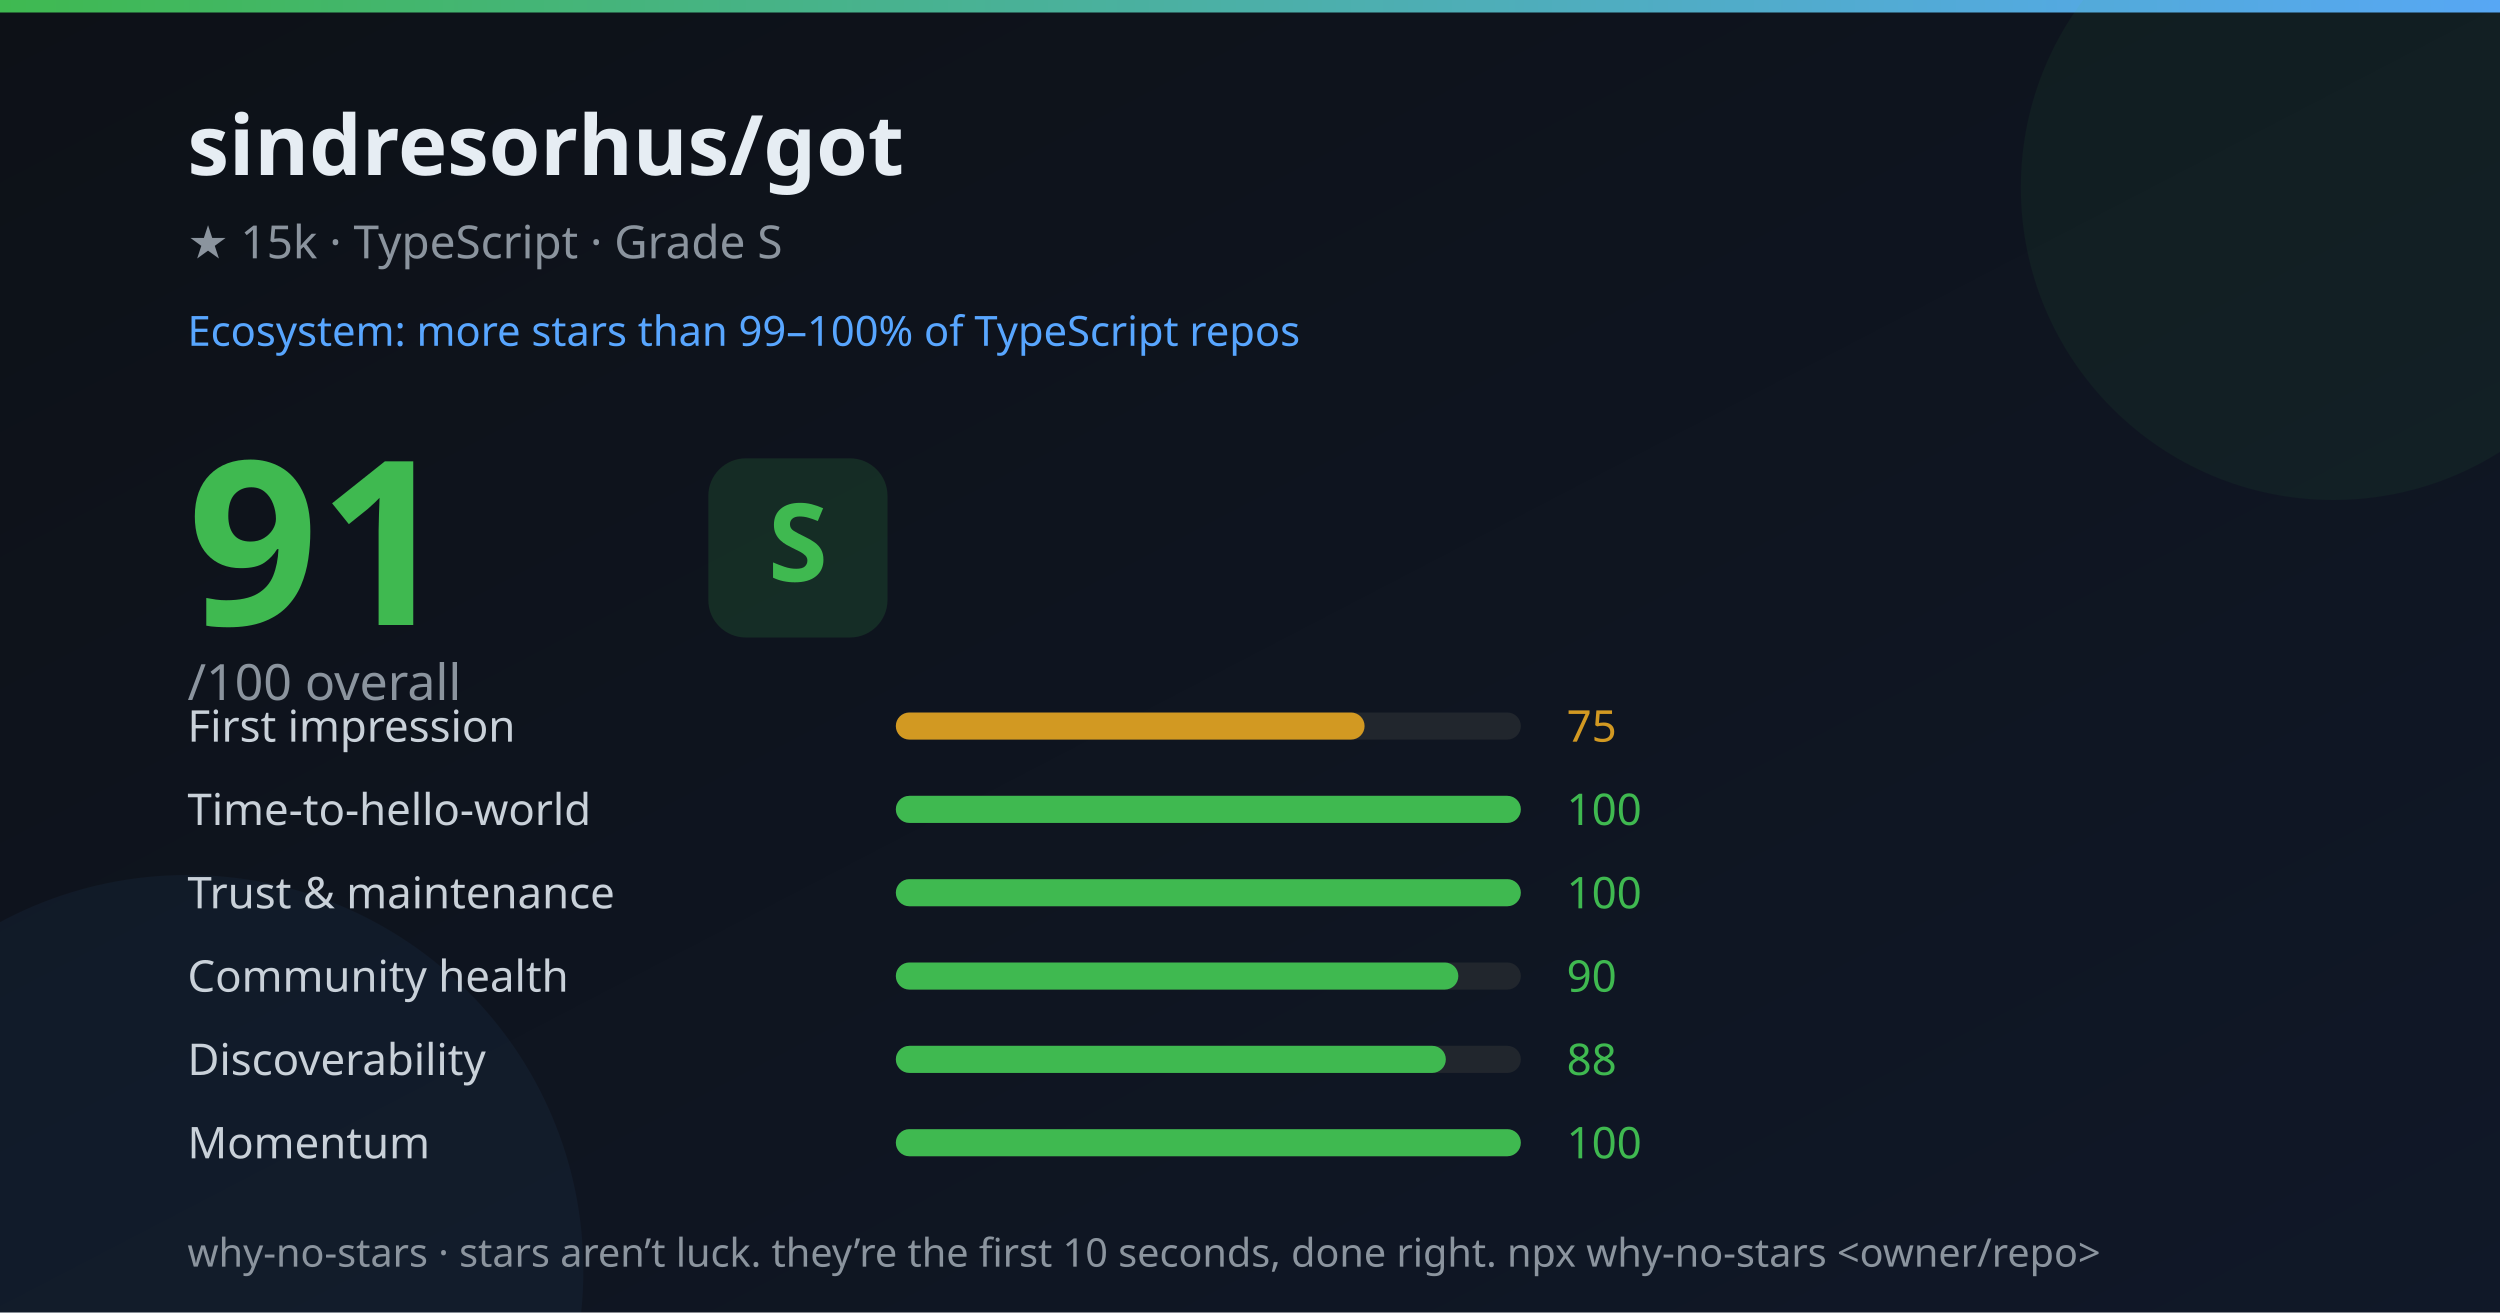
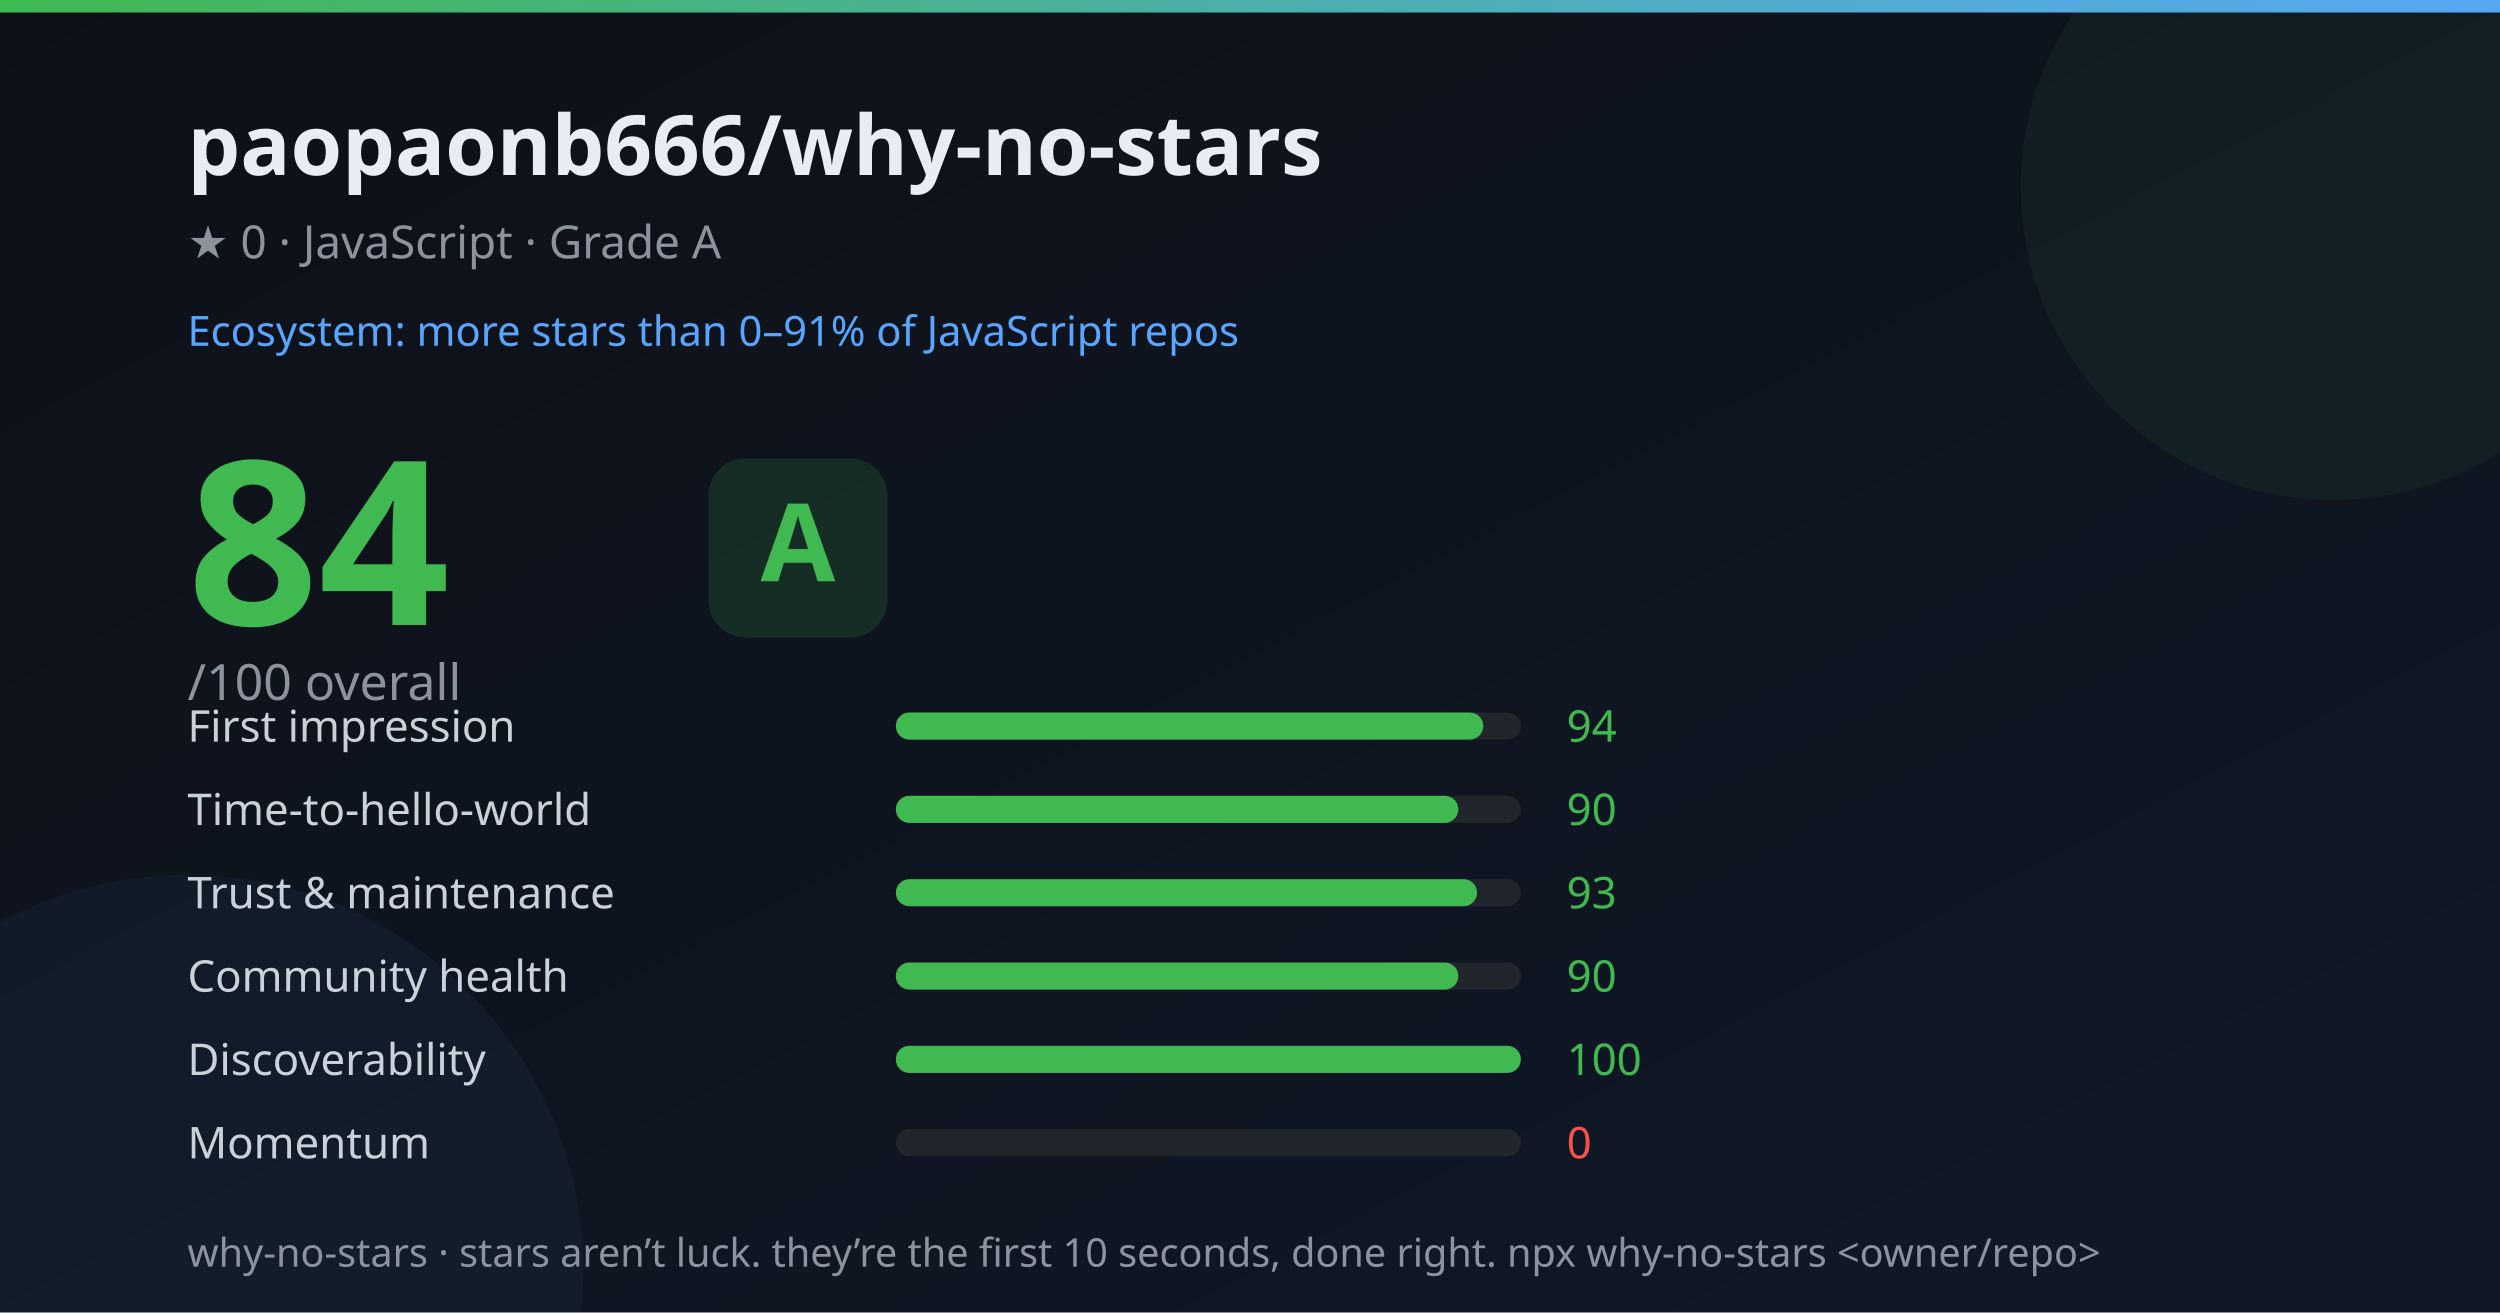
<svg xmlns="http://www.w3.org/2000/svg" width="1200" height="630" viewBox="0 0 1200 630">
  <defs>
    <linearGradient id="bg" x1="0" y1="0" x2="1" y2="1">
      <stop offset="0" stop-color="#0d1117" />
      <stop offset="1" stop-color="#101828" />
    </linearGradient>
    <linearGradient id="accent" x1="0" y1="0" x2="1" y2="0">
      <stop offset="0" stop-color="#3fb950" />
      <stop offset="1" stop-color="#58a6ff" />
    </linearGradient>
  </defs>
  <rect width="1200" height="630" fill="url(#bg)" />
  <rect x="0" y="0" width="1200" height="6" fill="url(#accent)" />
  <circle cx="1120" cy="90" r="150" fill="#3fb950" opacity="0.06" />
  <circle cx="90" cy="610" r="190" fill="#58a6ff" opacity="0.05" />
-   <text x="90" y="84" font-family="Segoe UI, PingFang SC, Microsoft YaHei, sans-serif" font-size="40" font-weight="700" fill="#e6edf3">sindresorhus/got</text>
-   <text x="90" y="124" font-family="Segoe UI, PingFang SC, Microsoft YaHei, sans-serif" font-size="22" fill="#8b949e">★ 15k   ·   TypeScript   ·   Grade S</text>
-   <text x="90" y="166" font-family="Segoe UI, PingFang SC, Microsoft YaHei, sans-serif" font-size="20" fill="#58a6ff">Ecosystem: more stars than 99–100% of TypeScript repos</text>
-   <text x="90" y="300" font-family="Segoe UI, PingFang SC, Microsoft YaHei, sans-serif" font-size="110" font-weight="800" fill="#3fb950">91</text>
+   <text x="90" y="84" font-family="Segoe UI, PingFang SC, Microsoft YaHei, sans-serif" font-size="40" font-weight="700" fill="#e6edf3">paopaonb666/why-no-stars</text>
+   <text x="90" y="124" font-family="Segoe UI, PingFang SC, Microsoft YaHei, sans-serif" font-size="22" fill="#8b949e">★ 0   ·   JavaScript   ·   Grade A</text>
+   <text x="90" y="166" font-family="Segoe UI, PingFang SC, Microsoft YaHei, sans-serif" font-size="20" fill="#58a6ff">Ecosystem: more stars than 0–91% of JavaScript repos</text>
+   <text x="90" y="300" font-family="Segoe UI, PingFang SC, Microsoft YaHei, sans-serif" font-size="110" font-weight="800" fill="#3fb950">84</text>
  <text x="90" y="336" font-family="Segoe UI, PingFang SC, Microsoft YaHei, sans-serif" font-size="24" fill="#8b949e">/100 overall</text>
  <rect x="340" y="220" width="86" height="86" rx="18" fill="#3fb950" opacity="0.15" />
-   <text x="383" y="279" text-anchor="middle" font-family="Segoe UI, PingFang SC, Microsoft YaHei, sans-serif" font-size="52" font-weight="800" fill="#3fb950">S</text>
+   <text x="383" y="279" text-anchor="middle" font-family="Segoe UI, PingFang SC, Microsoft YaHei, sans-serif" font-size="52" font-weight="800" fill="#3fb950">A</text>
  <text x="90" y="356" font-family="Segoe UI, PingFang SC, Microsoft YaHei, sans-serif" font-size="21" fill="#c9d1d9">First impression</text>
  <rect x="430" y="342" width="300" height="13" rx="6.5" fill="#21262d" />
-   <rect x="430" y="342" width="225.0" height="13" rx="6.5" fill="#d29922" />
-   <text x="752" y="356" font-family="Segoe UI, PingFang SC, Microsoft YaHei, sans-serif" font-size="21" fill="#d29922">75</text>
+   <rect x="430" y="342" width="282.0" height="13" rx="6.5" fill="#3fb950" />
+   <text x="752" y="356" font-family="Segoe UI, PingFang SC, Microsoft YaHei, sans-serif" font-size="21" fill="#3fb950">94</text>
  <text x="90" y="396" font-family="Segoe UI, PingFang SC, Microsoft YaHei, sans-serif" font-size="21" fill="#c9d1d9">Time-to-hello-world</text>
  <rect x="430" y="382" width="300" height="13" rx="6.5" fill="#21262d" />
-   <rect x="430" y="382" width="300.0" height="13" rx="6.5" fill="#3fb950" />
-   <text x="752" y="396" font-family="Segoe UI, PingFang SC, Microsoft YaHei, sans-serif" font-size="21" fill="#3fb950">100</text>
+   <rect x="430" y="382" width="270.0" height="13" rx="6.5" fill="#3fb950" />
+   <text x="752" y="396" font-family="Segoe UI, PingFang SC, Microsoft YaHei, sans-serif" font-size="21" fill="#3fb950">90</text>
  <text x="90" y="436" font-family="Segoe UI, PingFang SC, Microsoft YaHei, sans-serif" font-size="21" fill="#c9d1d9">Trust &amp; maintenance</text>
  <rect x="430" y="422" width="300" height="13" rx="6.5" fill="#21262d" />
-   <rect x="430" y="422" width="300.0" height="13" rx="6.5" fill="#3fb950" />
-   <text x="752" y="436" font-family="Segoe UI, PingFang SC, Microsoft YaHei, sans-serif" font-size="21" fill="#3fb950">100</text>
+   <rect x="430" y="422" width="279.0" height="13" rx="6.5" fill="#3fb950" />
+   <text x="752" y="436" font-family="Segoe UI, PingFang SC, Microsoft YaHei, sans-serif" font-size="21" fill="#3fb950">93</text>
  <text x="90" y="476" font-family="Segoe UI, PingFang SC, Microsoft YaHei, sans-serif" font-size="21" fill="#c9d1d9">Community health</text>
  <rect x="430" y="462" width="300" height="13" rx="6.5" fill="#21262d" />
  <rect x="430" y="462" width="270.0" height="13" rx="6.5" fill="#3fb950" />
  <text x="752" y="476" font-family="Segoe UI, PingFang SC, Microsoft YaHei, sans-serif" font-size="21" fill="#3fb950">90</text>
  <text x="90" y="516" font-family="Segoe UI, PingFang SC, Microsoft YaHei, sans-serif" font-size="21" fill="#c9d1d9">Discoverability</text>
  <rect x="430" y="502" width="300" height="13" rx="6.5" fill="#21262d" />
-   <rect x="430" y="502" width="264.0" height="13" rx="6.5" fill="#3fb950" />
-   <text x="752" y="516" font-family="Segoe UI, PingFang SC, Microsoft YaHei, sans-serif" font-size="21" fill="#3fb950">88</text>
+   <rect x="430" y="502" width="300.0" height="13" rx="6.5" fill="#3fb950" />
+   <text x="752" y="516" font-family="Segoe UI, PingFang SC, Microsoft YaHei, sans-serif" font-size="21" fill="#3fb950">100</text>
  <text x="90" y="556" font-family="Segoe UI, PingFang SC, Microsoft YaHei, sans-serif" font-size="21" fill="#c9d1d9">Momentum</text>
  <rect x="430" y="542" width="300" height="13" rx="6.5" fill="#21262d" />
-   <rect x="430" y="542" width="300.0" height="13" rx="6.5" fill="#3fb950" />
-   <text x="752" y="556" font-family="Segoe UI, PingFang SC, Microsoft YaHei, sans-serif" font-size="21" fill="#3fb950">100</text>
+   <rect x="430" y="542" width="0.0" height="13" rx="6.5" fill="#f85149" />
+   <text x="752" y="556" font-family="Segoe UI, PingFang SC, Microsoft YaHei, sans-serif" font-size="21" fill="#f85149">0</text>
  <text x="90" y="608" font-family="Segoe UI, PingFang SC, Microsoft YaHei, sans-serif" font-size="19" fill="#8b949e">why-no-stars · stars aren’t luck. they’re the first 10 seconds, done right.   npx why-no-stars &lt;owner/repo&gt;</text>
</svg>
